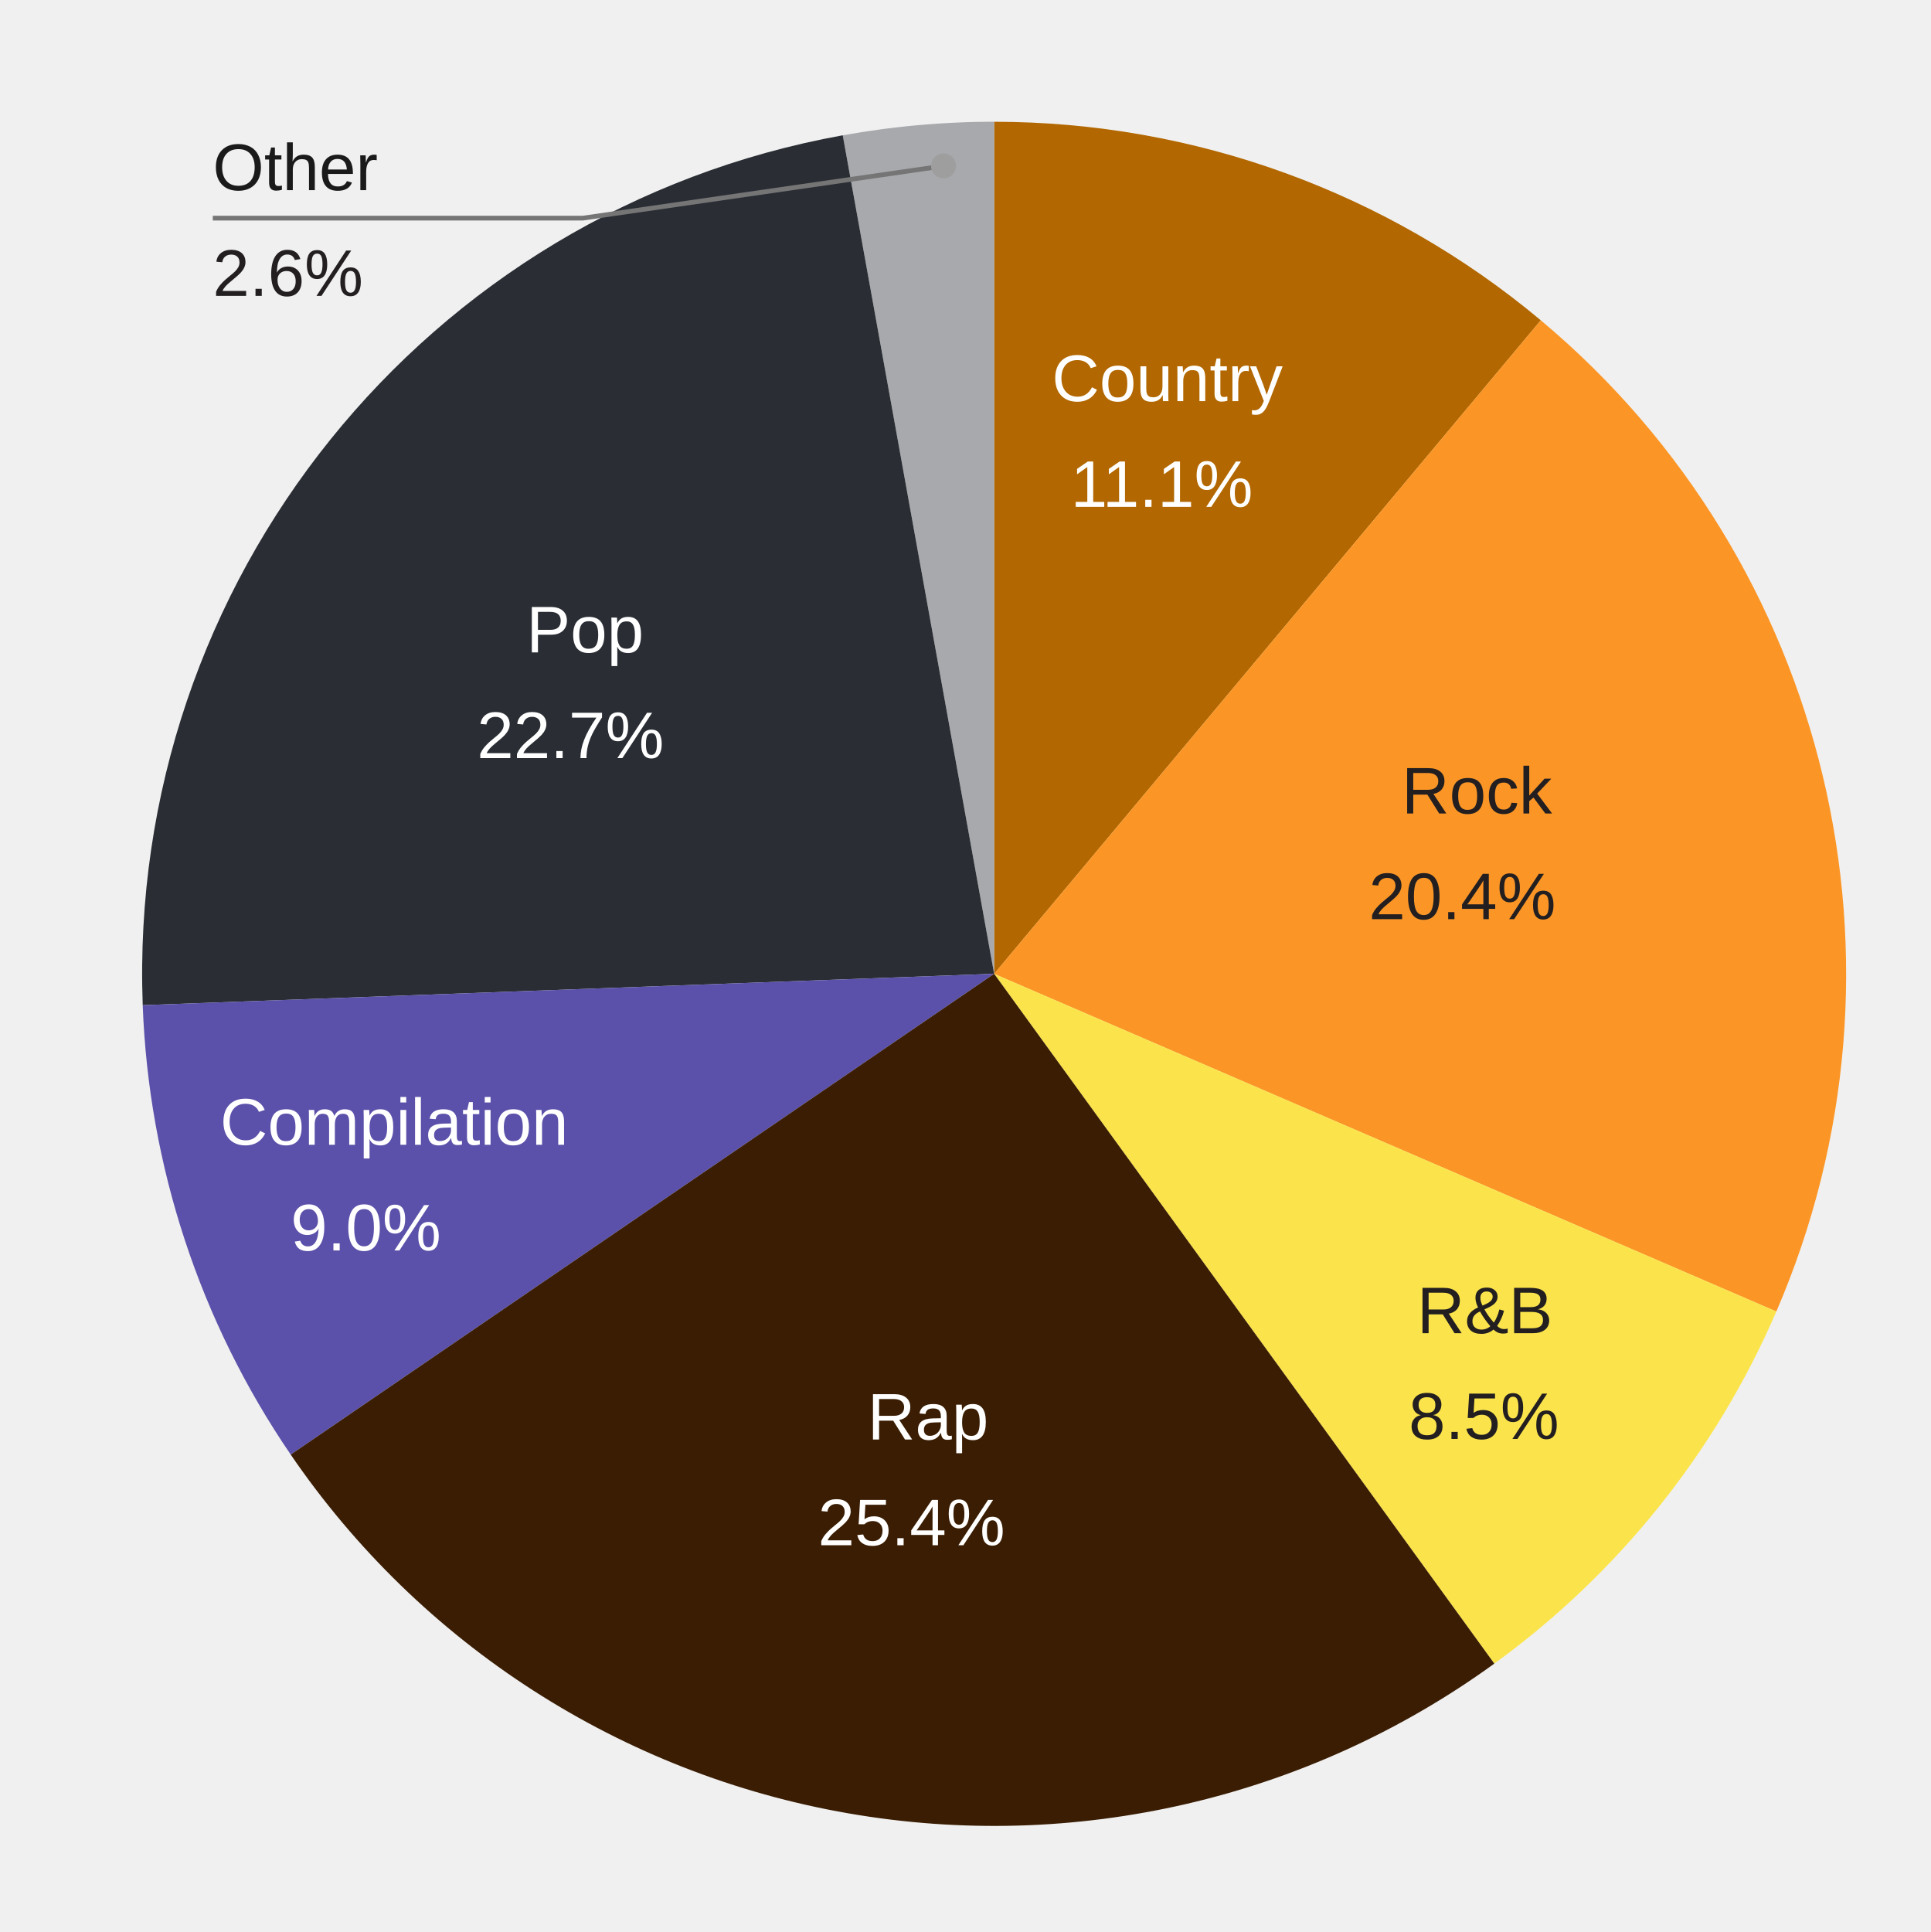
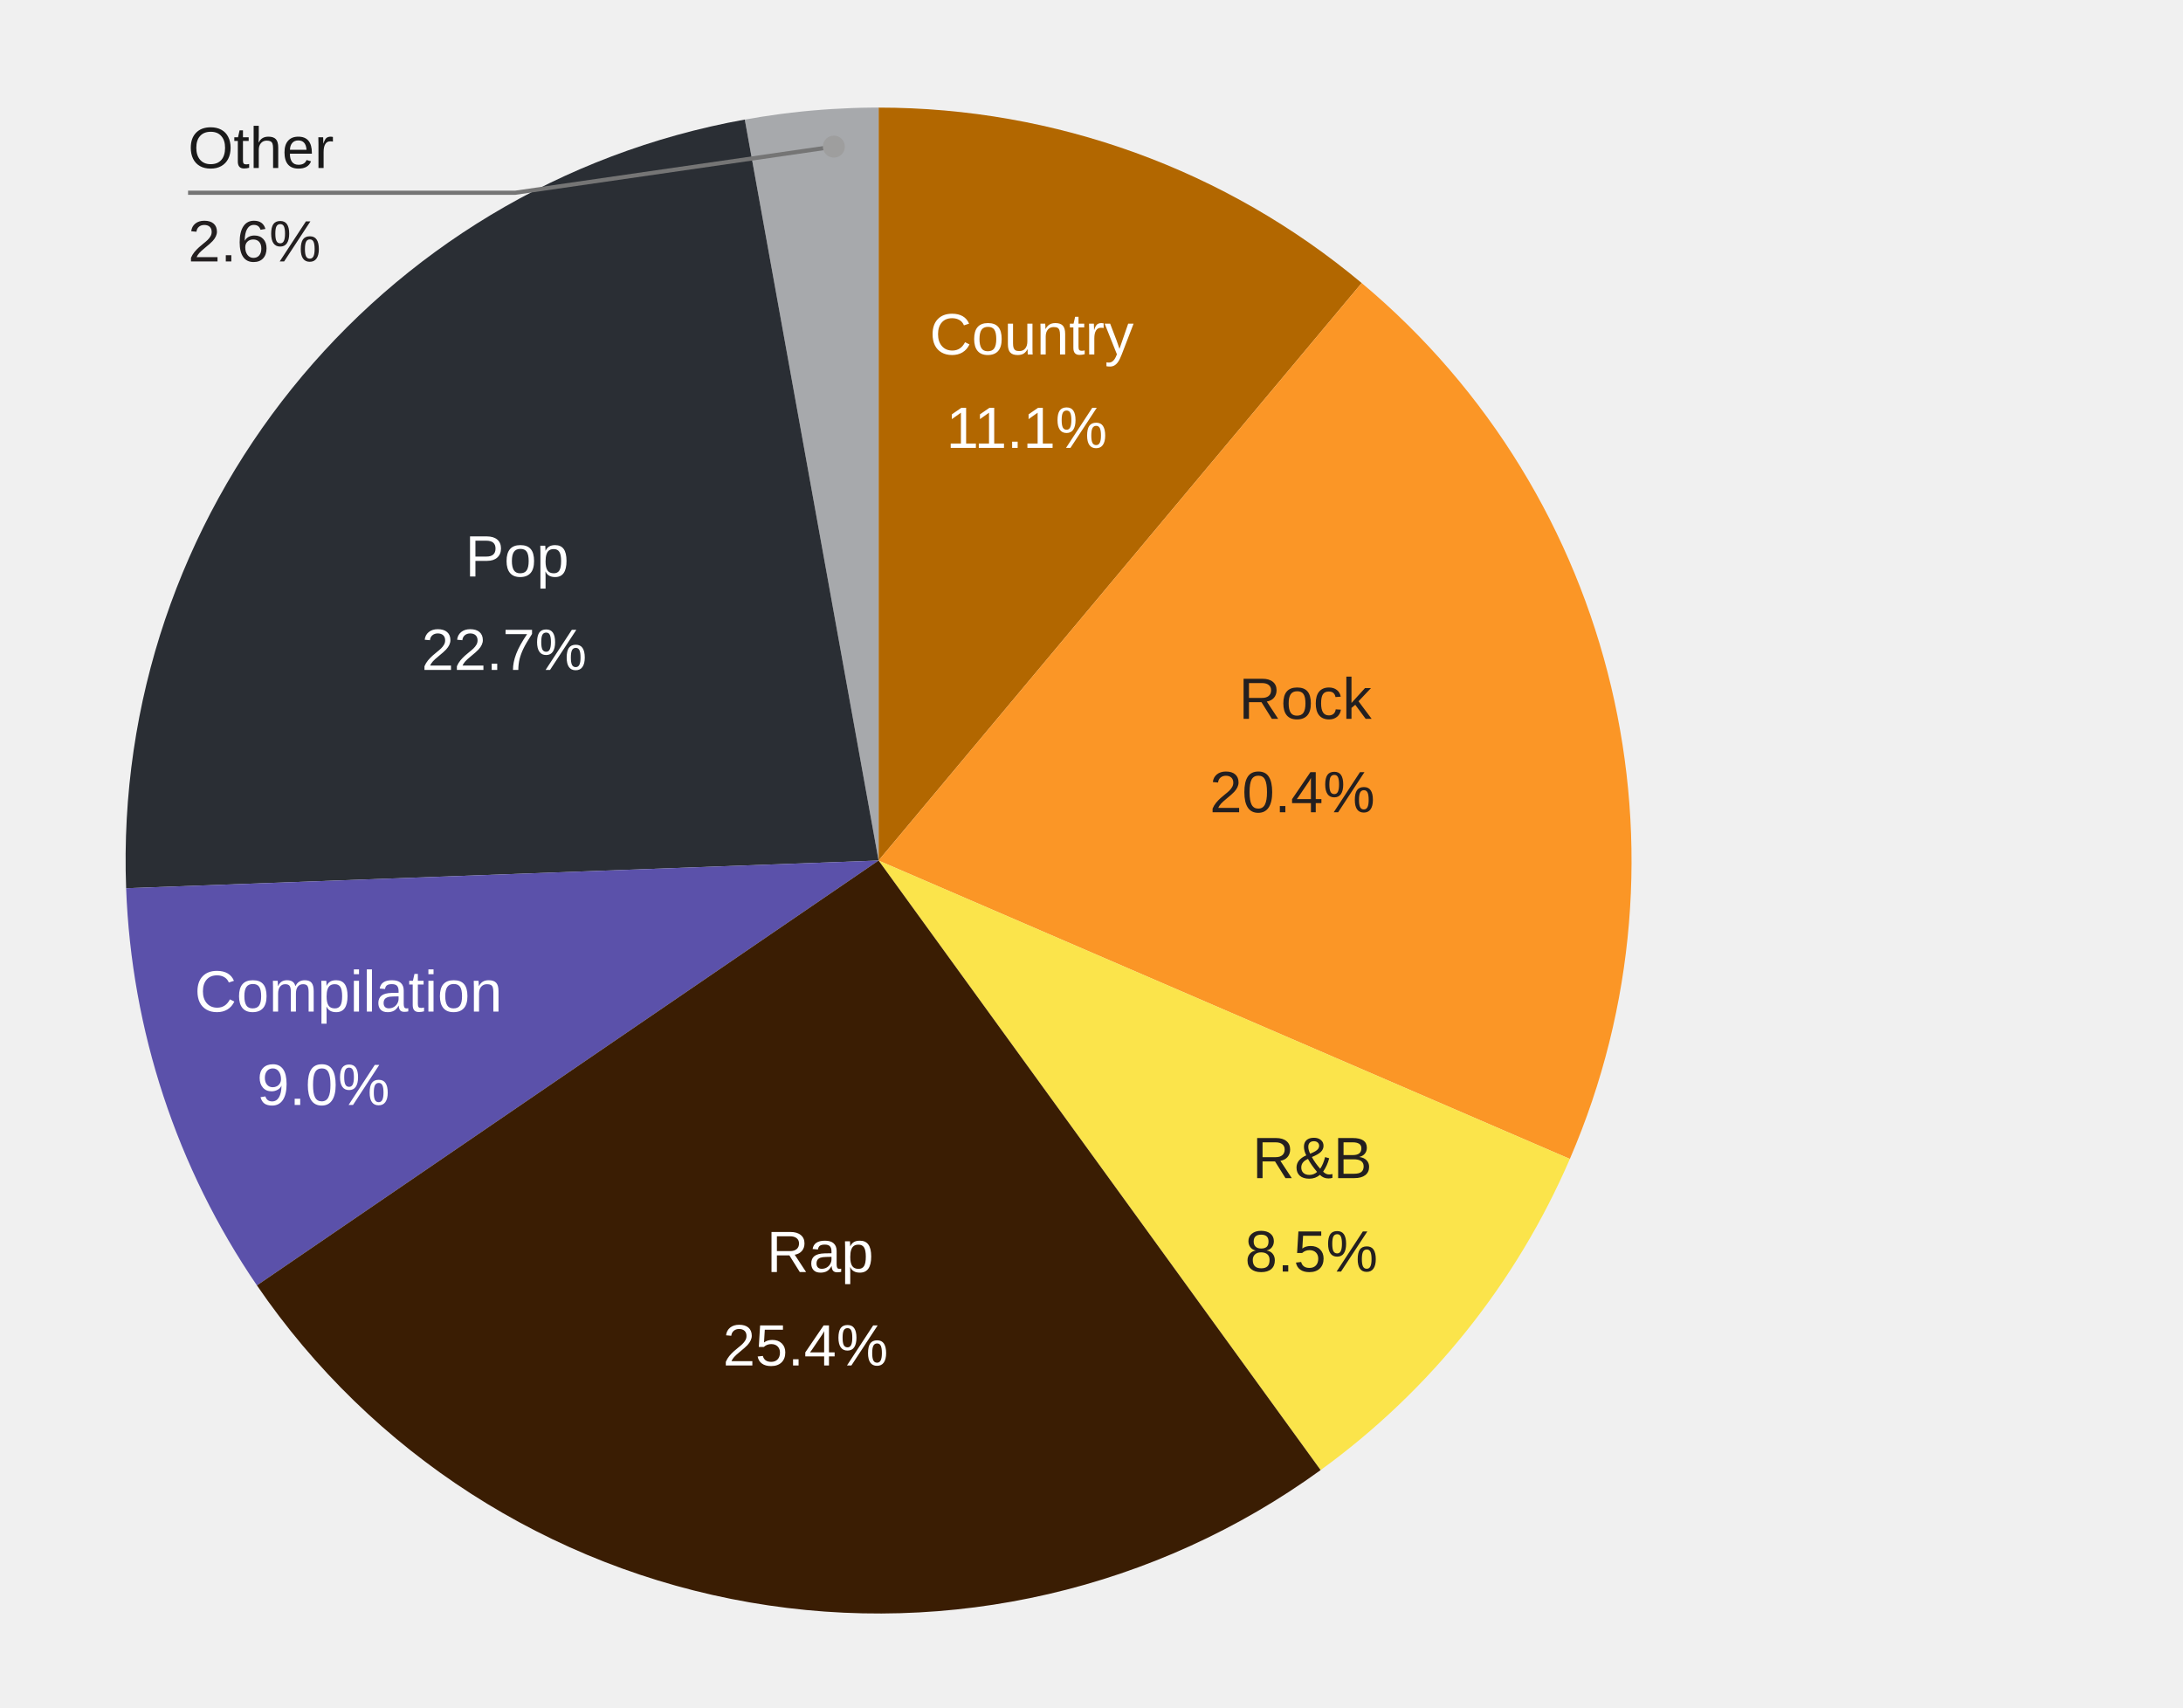
- <svg xmlns="http://www.w3.org/2000/svg" id="Layer_1" data-name="Layer 1" viewBox="0 0 409.68 409.99">
+ <svg xmlns="http://www.w3.org/2000/svg" id="Layer_1" data-name="Layer 1" viewBox="0 0 524.248 409.99">
  <path d="M210.99,25.84c42.42,0,83.49,14.91,116.02,42.13l-116.02,138.69V25.84Z" fill="#b26700" />
  <path d="M327.01,67.97c61.36,51.34,81.7,136.9,49.99,210.35l-166.02-71.66,116.02-138.69Z" fill="#fb9626" />
  <path d="M377,278.32c-12.88,29.83-33.56,55.65-59.86,74.72l-106.15-146.38,166.02,71.66Z" fill="#fbe44b" />
  <path d="M210.18,25.84c-.27,0-.54,0-.81,0-1.61,.01-3.23,.05-4.84,.11-3.23,.12-6.45,.32-9.67,.61-.54,.05-1.07,.1-1.61,.15-.27,.03-.54,.05-.8,.08-1.61,.17-3.21,.35-4.81,.56-.27,.03-.53,.07-.8,.11-2.67,.36-5.33,.78-7.98,1.26l32.13,177.94V25.84c-.27,0-.54,0-.81,0Z" fill="#a7a9ac" />
  <path d="M30.29,213.32C26.97,123.38,90.3,44.7,178.86,28.71l32.13,177.94-180.7,6.66Z" fill="#2a2e34" />
  <path d="M61.7,308.68c-19.26-28.19-30.15-61.25-31.41-95.37l180.7-6.66L61.7,308.68Z" fill="#5b51aa" />
  <path d="M317.14,353.04c-39.53,28.67-88.98,40.13-137.09,31.77-48.11-8.35-90.8-35.81-118.35-76.13l149.29-102.03,106.15,146.38Z" fill="#3a1d03" />
  <text transform="translate(45.16 40.35)" fill="#1a1a1a" font-family="FuturaPT-Book, Futura PT, Futura,Trebuchet MS,Arial,sans-serif" font-size="14">
    <tspan x="0" y="0">Other</tspan>
  </text>
  <text transform="translate(45.16 62.79)" fill="#231f20" font-family="FuturaPT-Book, Futura PT, Futura,Trebuchet MS,Arial,sans-serif" font-size="14">
    <tspan x="0" y="0">2.6%</tspan>
  </text>
  <polyline points="45.16 46.29 123.71 46.29 200.26 35.21" fill="none" stroke="#757575" stroke-miterlimit="10" />
  <path d="M202.89,35.21c0-1.46-1.18-2.64-2.64-2.64s-2.64,1.18-2.64,2.64,1.18,2.64,2.64,2.64,2.64-1.18,2.64-2.64" fill="#9e9e9e" />
  <text transform="translate(111.72 138.44)" fill="#fff" font-family="FuturaPT-Book, Futura PT, Futura,Trebuchet MS,Arial,sans-serif" font-size="14">
    <tspan x="0" y="0">Pop</tspan>
  </text>
  <text transform="translate(101.23 160.88)" fill="#fff" font-family="FuturaPT-Book, Futura PT, Futura,Trebuchet MS,Arial,sans-serif" font-size="14">
    <tspan x="0" y="0">22.7%</tspan>
  </text>
  <text transform="translate(61.7 242.93)" fill="#fff" font-family="FuturaPT-Book, Futura PT, Futura,Trebuchet MS,Arial,sans-serif" font-size="14">
    <tspan x="-15" y="0">Compilation</tspan>
  </text>
  <text transform="translate(61.7 265.36)" fill="#fff" font-family="FuturaPT-Book, Futura PT, Futura,Trebuchet MS,Arial,sans-serif" font-size="14">
    <tspan x="0" y="0">9.0%</tspan>
  </text>
  <text transform="translate(184.12 305.48)" fill="#fff" font-family="FuturaPT-Bold, Futura PT, Futura,Trebuchet MS,Arial,sans-serif" font-size="14">
    <tspan x="0" y="0">Rap</tspan>
  </text>
  <text transform="translate(173.6 327.92)" fill="#fff" font-family="FuturaPT-Bold, Futura PT, Futura,Trebuchet MS,Arial,sans-serif" font-size="14">
    <tspan x="0" y="0">25.4%</tspan>
  </text>
  <text transform="translate(223.24 85.12)" fill="#fff" font-family="FuturaPT-Book, Futura PT, Futura,Trebuchet MS,Arial,sans-serif" font-size="14">
    <tspan x="0" y="0">Country</tspan>
  </text>
  <text transform="translate(227.25 107.56)" fill="#fff" font-family="FuturaPT-Book, Futura PT, Futura,Trebuchet MS,Arial,sans-serif" font-size="14">
    <tspan x="0" y="0">11.1%</tspan>
  </text>
  <text transform="translate(297.49 172.63)" fill="#231f20" font-family="FuturaPT-Book, Futura PT, Futura,Trebuchet MS,Arial,sans-serif" font-size="14">
    <tspan x="0" y="0">Rock</tspan>
  </text>
  <text transform="translate(290.5 195.06)" fill="#231f20" font-family="FuturaPT-Book, Futura PT, Futura,Trebuchet MS,Arial,sans-serif" font-size="14">
    <tspan x="0" y="0">20.4%</tspan>
  </text>
  <text transform="translate(300.75 282.92)" fill="#231f20" font-family="FuturaPT-Book, Futura PT, Futura,Trebuchet MS,Arial,sans-serif" font-size="14">
    <tspan x="0" y="0">R&amp;B</tspan>
  </text>
  <text transform="translate(298.98 305.36)" fill="#231f20" font-family="FuturaPT-Book, Futura PT, Futura,Trebuchet MS,Arial,sans-serif" font-size="14">
    <tspan x="0" y="0">8.5%</tspan>
  </text>
</svg>
